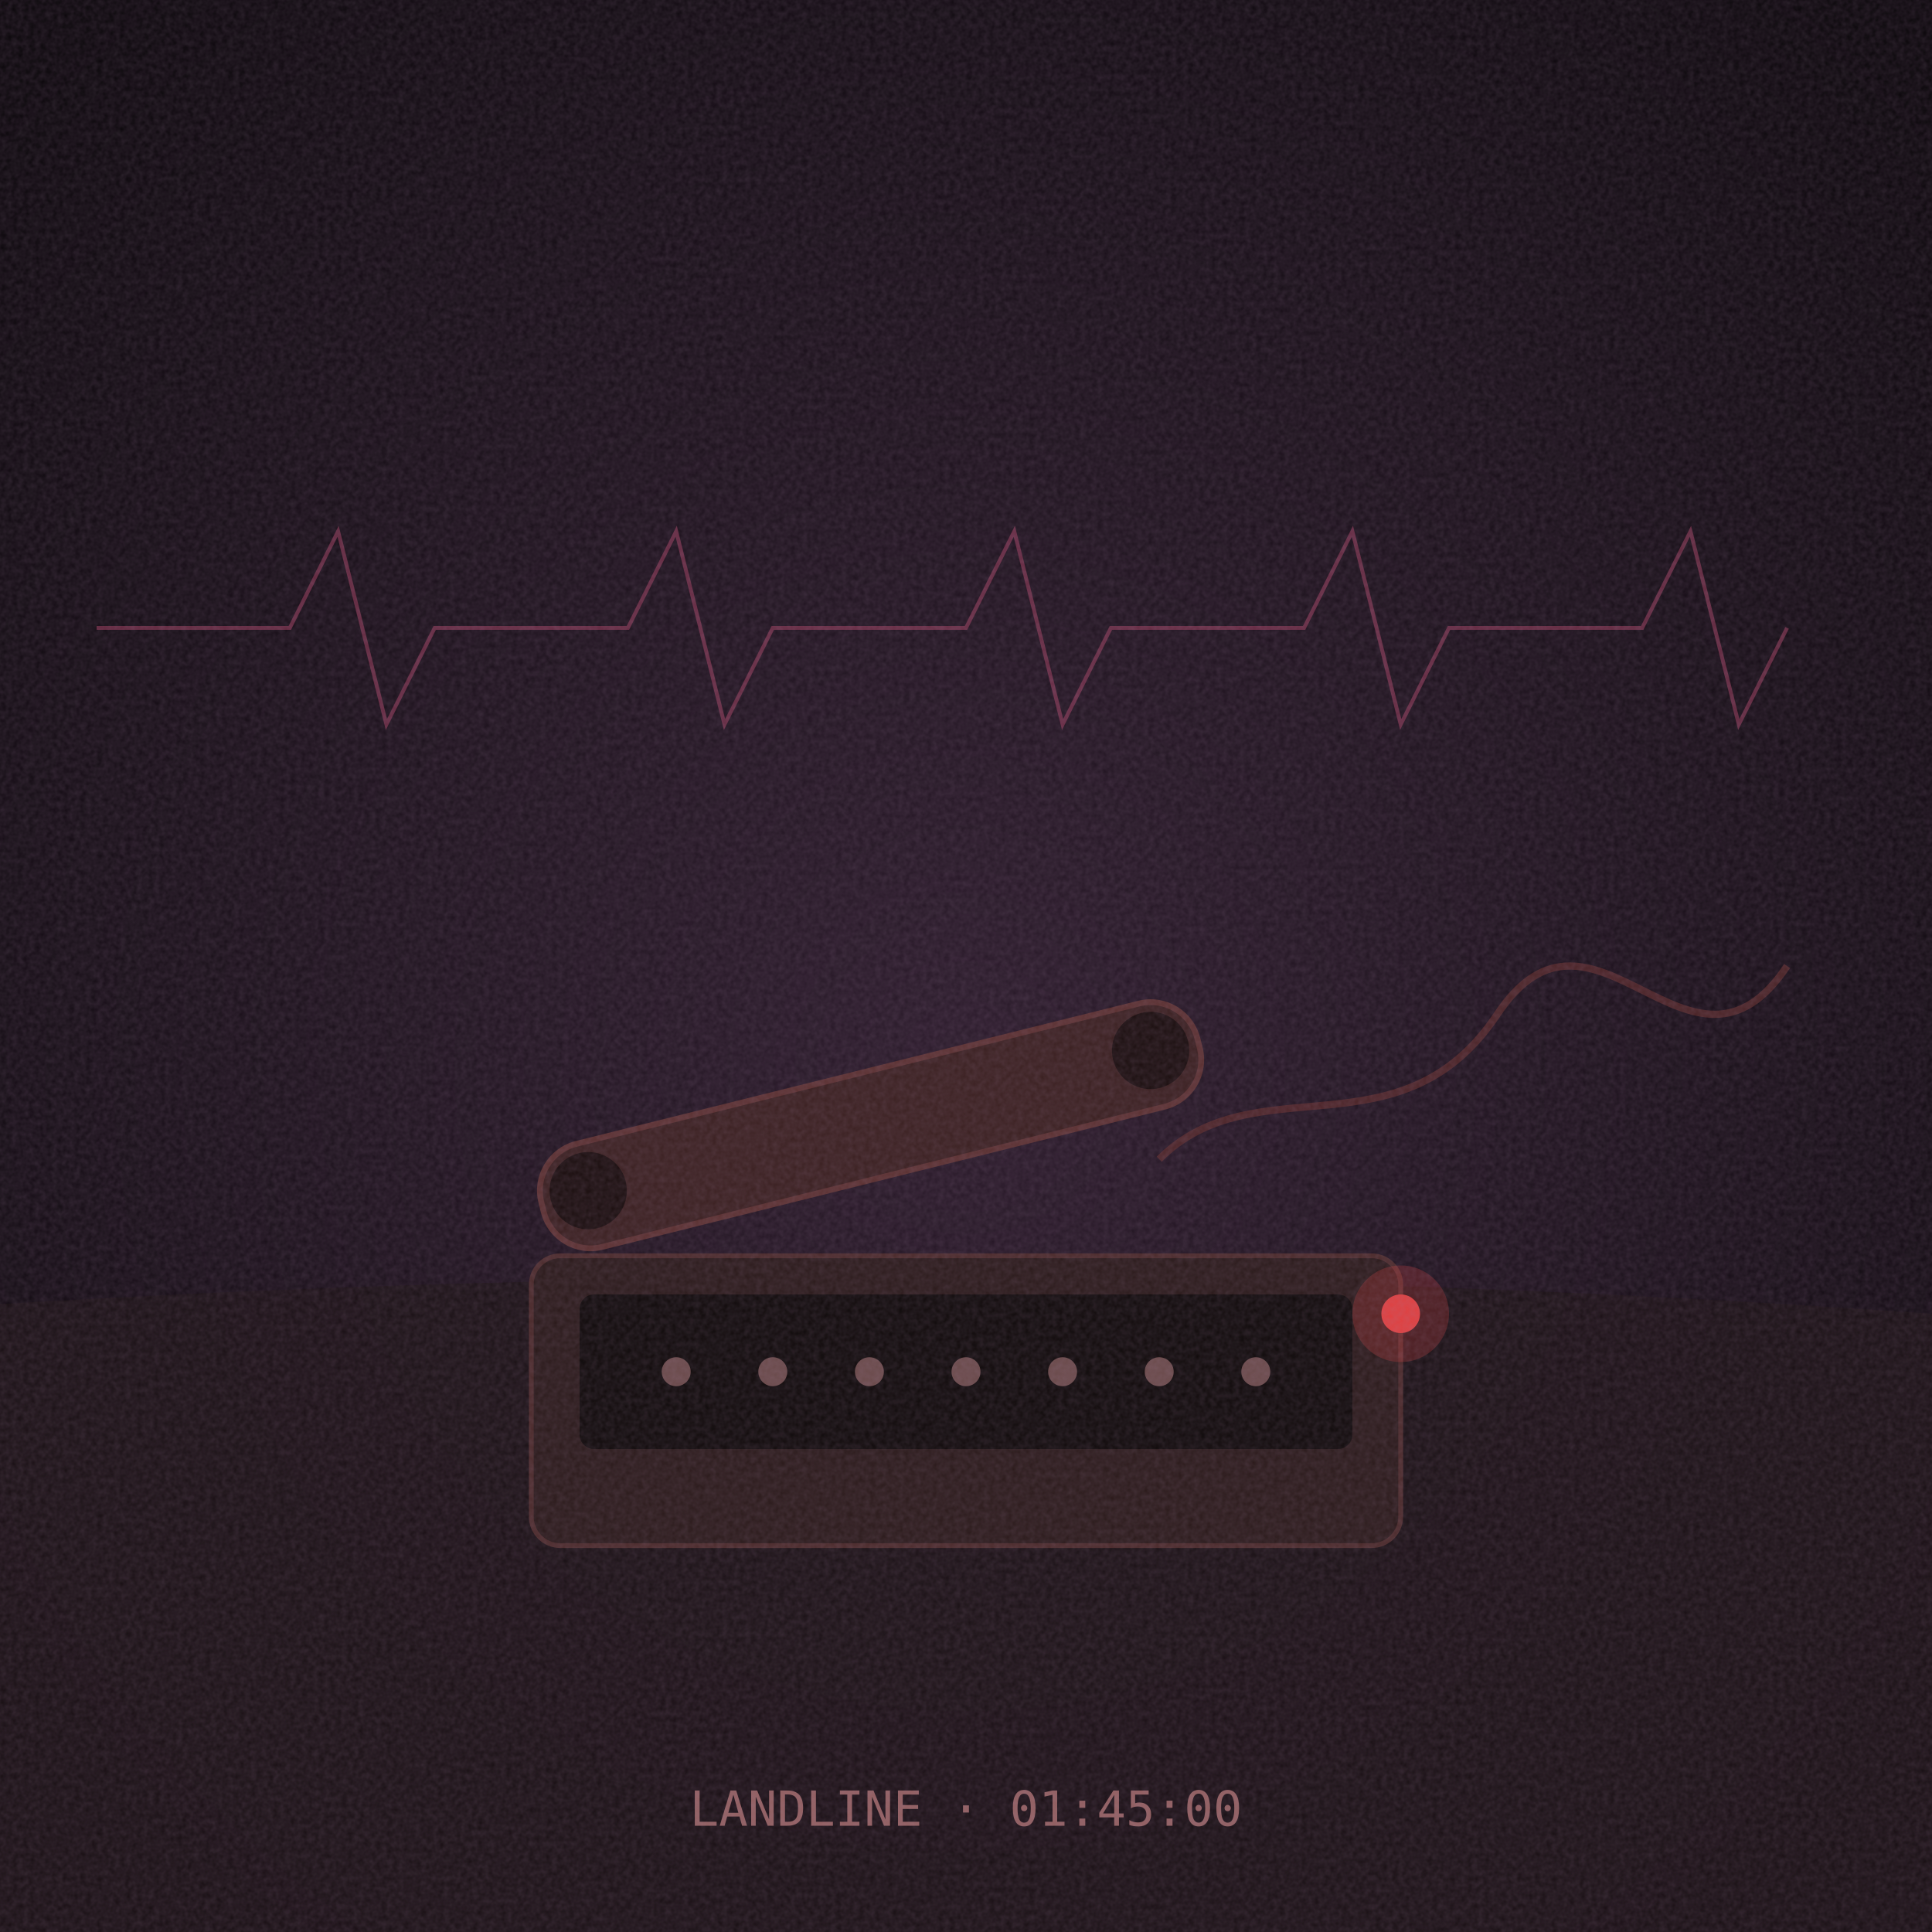
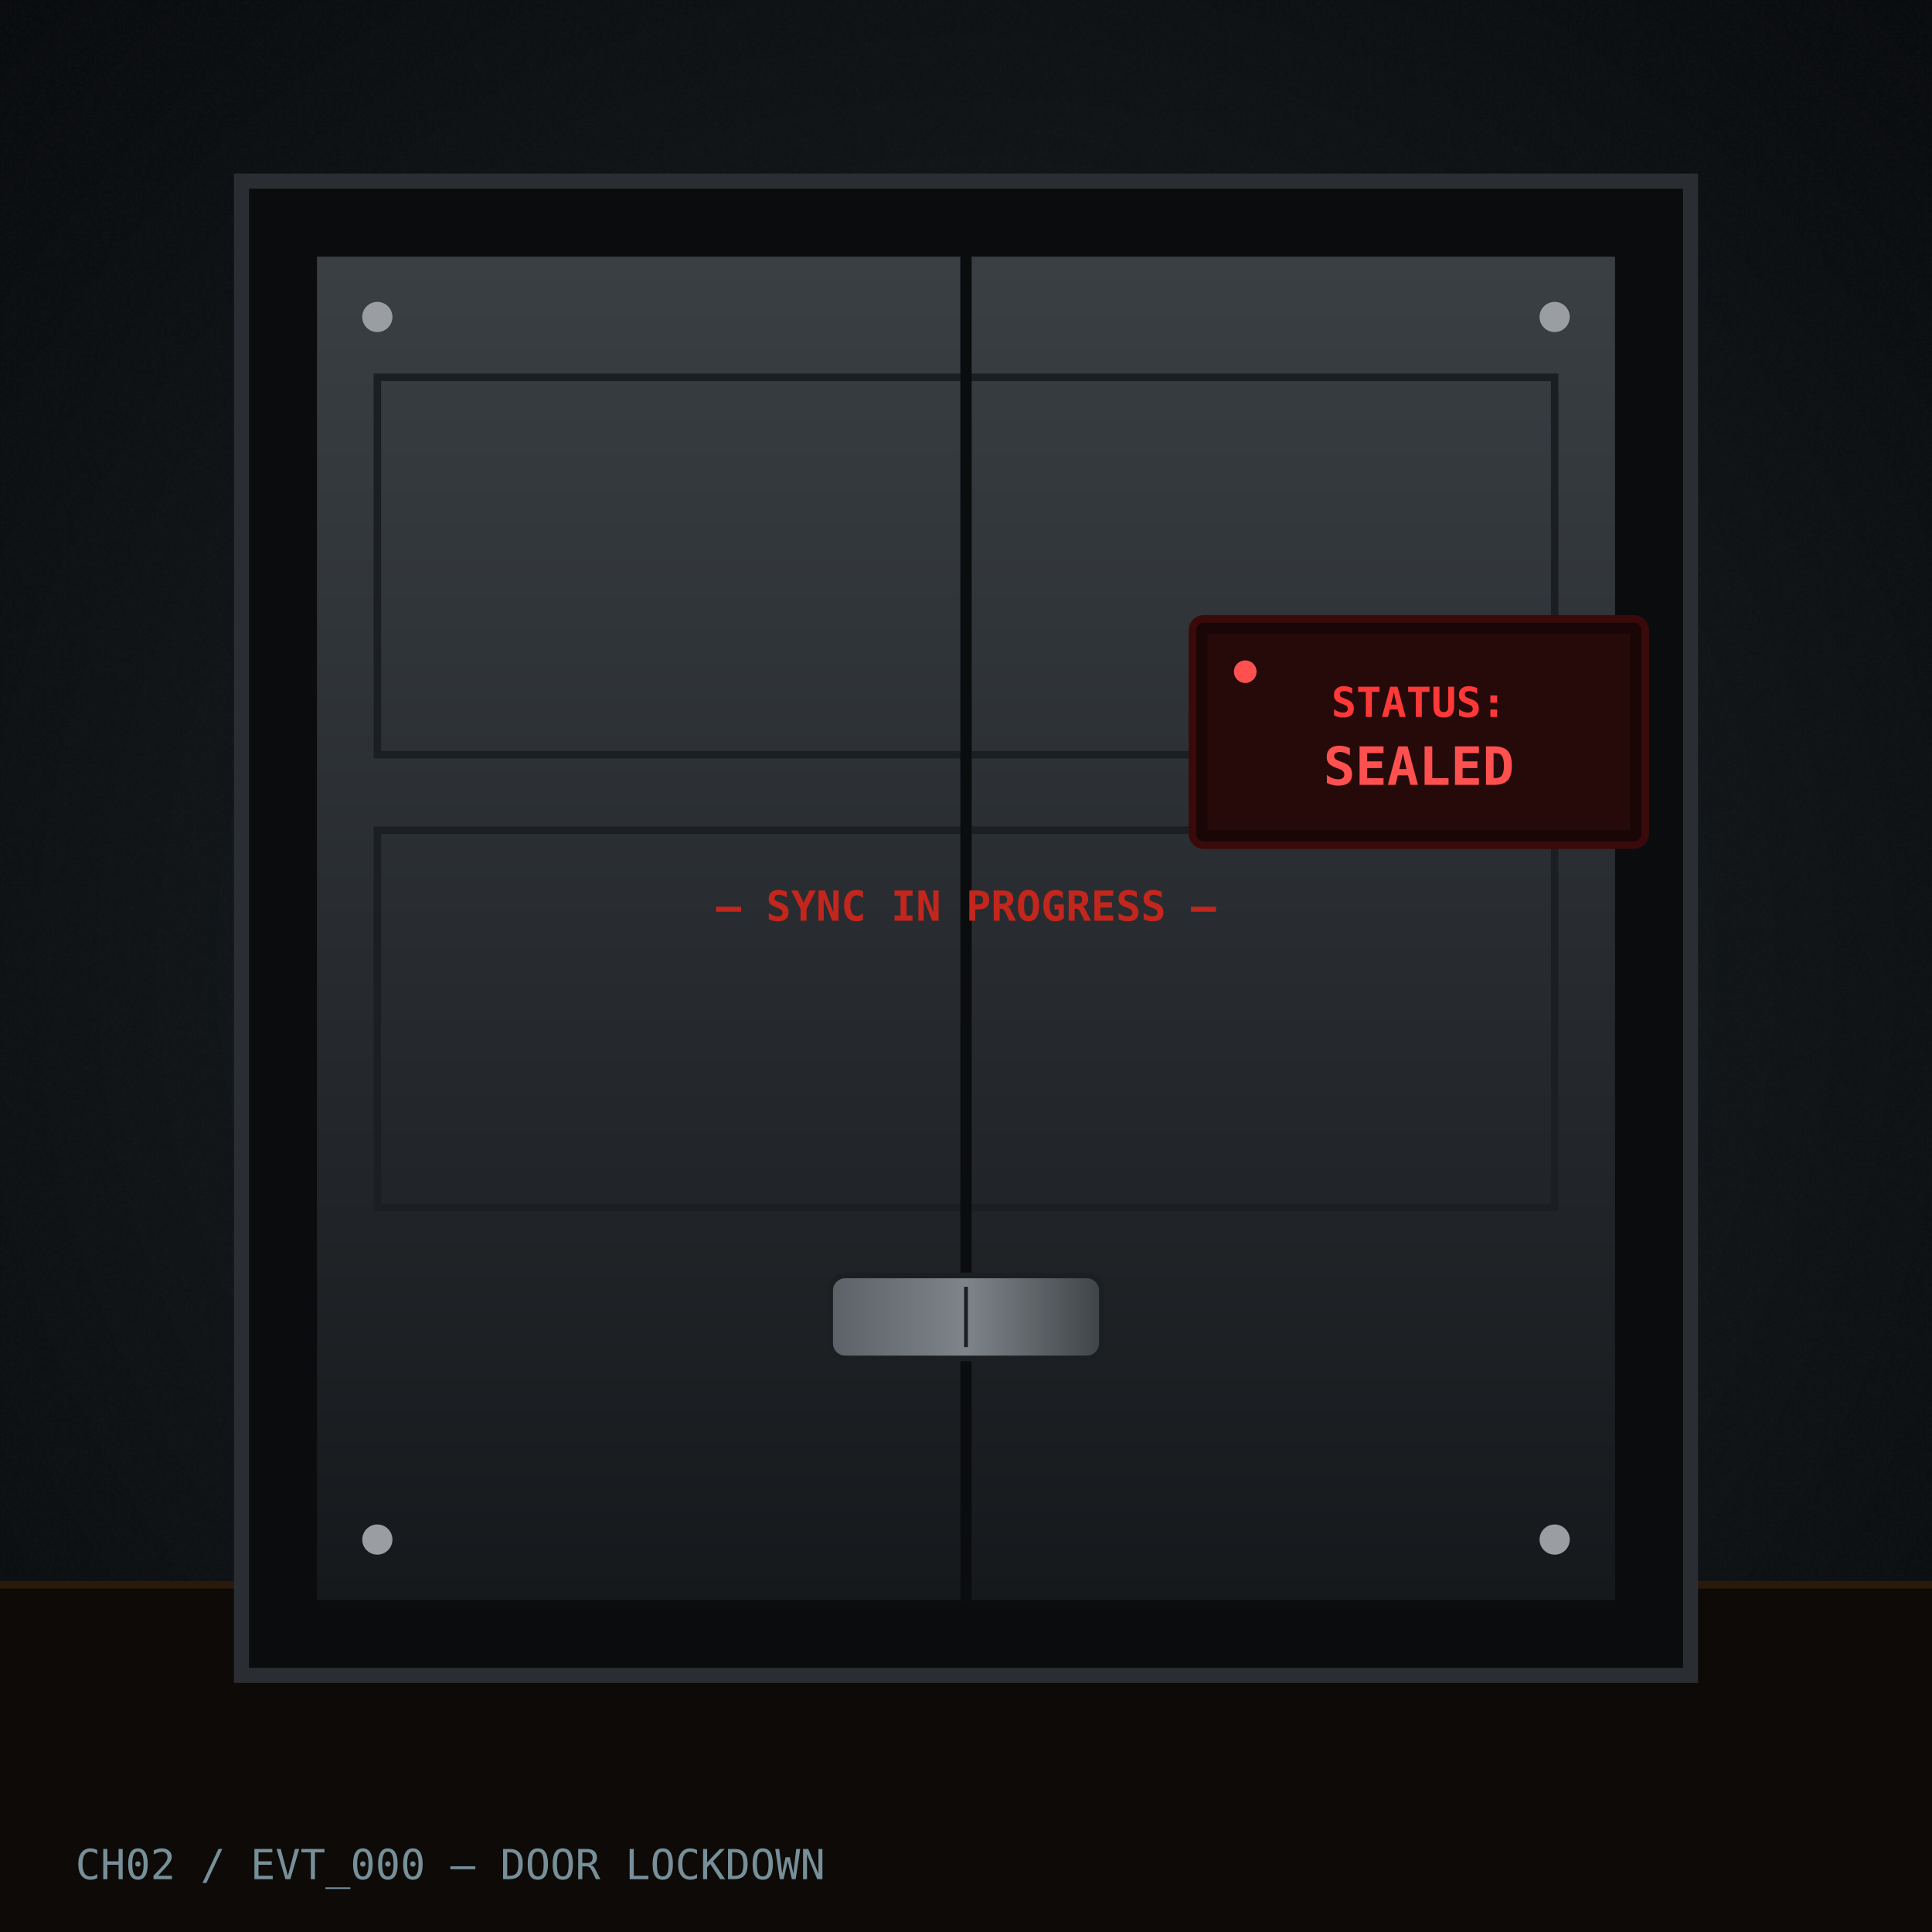
- <svg xmlns="http://www.w3.org/2000/svg" viewBox="0 0 400 400">
+ <svg xmlns="http://www.w3.org/2000/svg" viewBox="0 0 512 512" role="img" aria-label="Sealed Protocol - heavy pressurized door with SEALED status panel">
  <defs>
-     <radialGradient id="g2a" cx="50%" cy="55%" r="70%">
-       <stop offset="0%" stop-color="#2a1a2a" />
-       <stop offset="100%" stop-color="#0a060a" />
+     <linearGradient id="door" x1="0" y1="0" x2="0" y2="1">
+       <stop offset="0%" stop-color="#3a3f44" />
+       <stop offset="100%" stop-color="#16191c" />
+     </linearGradient>
+     <linearGradient id="metal" x1="0" y1="0" x2="1" y2="0">
+       <stop offset="0%" stop-color="#5b6166" />
+       <stop offset="50%" stop-color="#7e858a" />
+       <stop offset="100%" stop-color="#3e4347" />
+     </linearGradient>
+     <radialGradient id="bg2_0" cx="50%" cy="50%" r="80%">
+       <stop offset="0%" stop-color="#1c2226" />
+       <stop offset="100%" stop-color="#06080a" />
    </radialGradient>
-     <filter id="n2a">
-       <feTurbulence type="fractalNoise" baseFrequency="0.85" numOctaves="2" />
-       <feColorMatrix values="0 0 0 0 0.35 0 0 0 0 0.22 0 0 0 0 0.35 0 0 0 0.22 0" />
+     <filter id="grain20">
+       <feTurbulence baseFrequency="0.9" numOctaves="2" />
+       <feColorMatrix values="0 0 0 0 0.05 0 0 0 0 0.05 0 0 0 0 0.05 0 0 0 0.18 0" />
    </filter>
  </defs>
-   <rect width="400" height="400" fill="url(#g2a)" />
-   <path d="M0 270 Q200 258 400 272 L400 400 L0 400 Z" fill="#1a1014" opacity="0.85" />
-   <g transform="translate(200 260)">
-     <rect x="-90" y="0" width="180" height="60" rx="6" fill="#2a1a1a" stroke="#4a2a2a" stroke-width="1" />
-     <rect x="-80" y="8" width="160" height="32" rx="3" fill="#0f0a0a" />
-     <g fill="#6a4a4a">
-       <circle cx="-60" cy="24" r="3" />
-       <circle cx="-40" cy="24" r="3" />
-       <circle cx="-20" cy="24" r="3" />
-       <circle cx="0" cy="24" r="3" />
-       <circle cx="20" cy="24" r="3" />
-       <circle cx="40" cy="24" r="3" />
-       <circle cx="60" cy="24" r="3" />
-     </g>
-     <g transform="translate(-20 -28) rotate(-14)">
-       <rect x="-70" y="-10" width="140" height="22" rx="10" fill="#3a2020" stroke="#5a3030" stroke-width="1.2" />
-       <circle cx="-60" cy="0" r="8" fill="#1a0e0e" />
-       <circle cx="60" cy="0" r="8" fill="#1a0e0e" />
-     </g>
-     <path d="M40 -20 C 60 -40, 90 -20, 110 -50 S 150 -30, 170 -60" fill="none" stroke="#5a2a2a" stroke-width="1.5" opacity="0.75" />
+   <rect width="512" height="512" fill="url(#bg2_0)" />
+   <rect width="512" height="512" filter="url(#grain20)" opacity="0.55" />
+   <rect x="0" y="420" width="512" height="92" fill="#0d0a07" />
+   <line x1="0" y1="420" x2="512" y2="420" stroke="#2a1a0a" stroke-width="2" />
+   <rect x="64" y="48" width="384" height="396" fill="#0a0c0e" stroke="#2a2e32" stroke-width="4" />
+   <rect x="84" y="68" width="344" height="356" fill="url(#door)" />
+   <g fill="#9a9ea2">
+     <circle cx="100" cy="84" r="4" />
+     <circle cx="412" cy="84" r="4" />
+     <circle cx="100" cy="408" r="4" />
+     <circle cx="412" cy="408" r="4" />
  </g>
-   <circle cx="290" cy="272" r="4" fill="#e04040" />
-   <circle cx="290" cy="272" r="10" fill="#e04040" opacity="0.25" />
-   <g stroke="#a04060" stroke-width="0.8" opacity="0.55">
-     <path d="M20 130 L60 130 L70 110 L80 150 L90 130 L130 130 L140 110 L150 150 L160 130 L200 130 L210 110 L220 150 L230 130 L270 130 L280 110 L290 150 L300 130 L340 130 L350 110 L360 150 L370 130" fill="none" />
+   <g stroke="#1c1f22" stroke-width="2" fill="none">
+     <rect x="100" y="100" width="312" height="100" />
+     <rect x="100" y="220" width="312" height="100" />
  </g>
-   <text x="200" y="378" text-anchor="middle" font-family="monospace" font-size="10" fill="#c48080" opacity="0.7">LANDLINE · 01:45:00</text>
-   <rect width="400" height="400" filter="url(#n2a)" />
+   <line x1="256" y1="68" x2="256" y2="424" stroke="#0a0c0e" stroke-width="3" />
+   <g transform="translate(220,338)">
+     <rect width="72" height="22" rx="4" fill="url(#metal)" stroke="#1c1f22" stroke-width="1.5" />
+     <line x1="36" y1="3" x2="36" y2="19" stroke="#1c1f22" stroke-width="1" />
+   </g>
+   <g transform="translate(316,164)">
+     <rect width="120" height="60" rx="3" fill="#1a0606" stroke="#3a0a0a" stroke-width="2" />
+     <rect x="4" y="4" width="112" height="52" fill="#260a0a" />
+     <text x="60" y="26" text-anchor="middle" font-family="monospace" font-size="11" fill="#ff3838" font-weight="bold">STATUS:</text>
+     <text x="60" y="44" text-anchor="middle" font-family="monospace" font-size="14" fill="#ff5050" font-weight="bold">SEALED</text>
+     <circle cx="14" cy="14" r="3" fill="#ff5050" />
+   </g>
+   <text x="256" y="244" text-anchor="middle" font-family="monospace" font-size="11" fill="#c2261c" font-weight="bold">— SYNC IN PROGRESS —</text>
+   <text x="20" y="498" font-family="monospace" font-size="11" fill="#8aa7b3" opacity="0.85">CH02 / EVT_000 — DOOR LOCKDOWN</text>
</svg>
